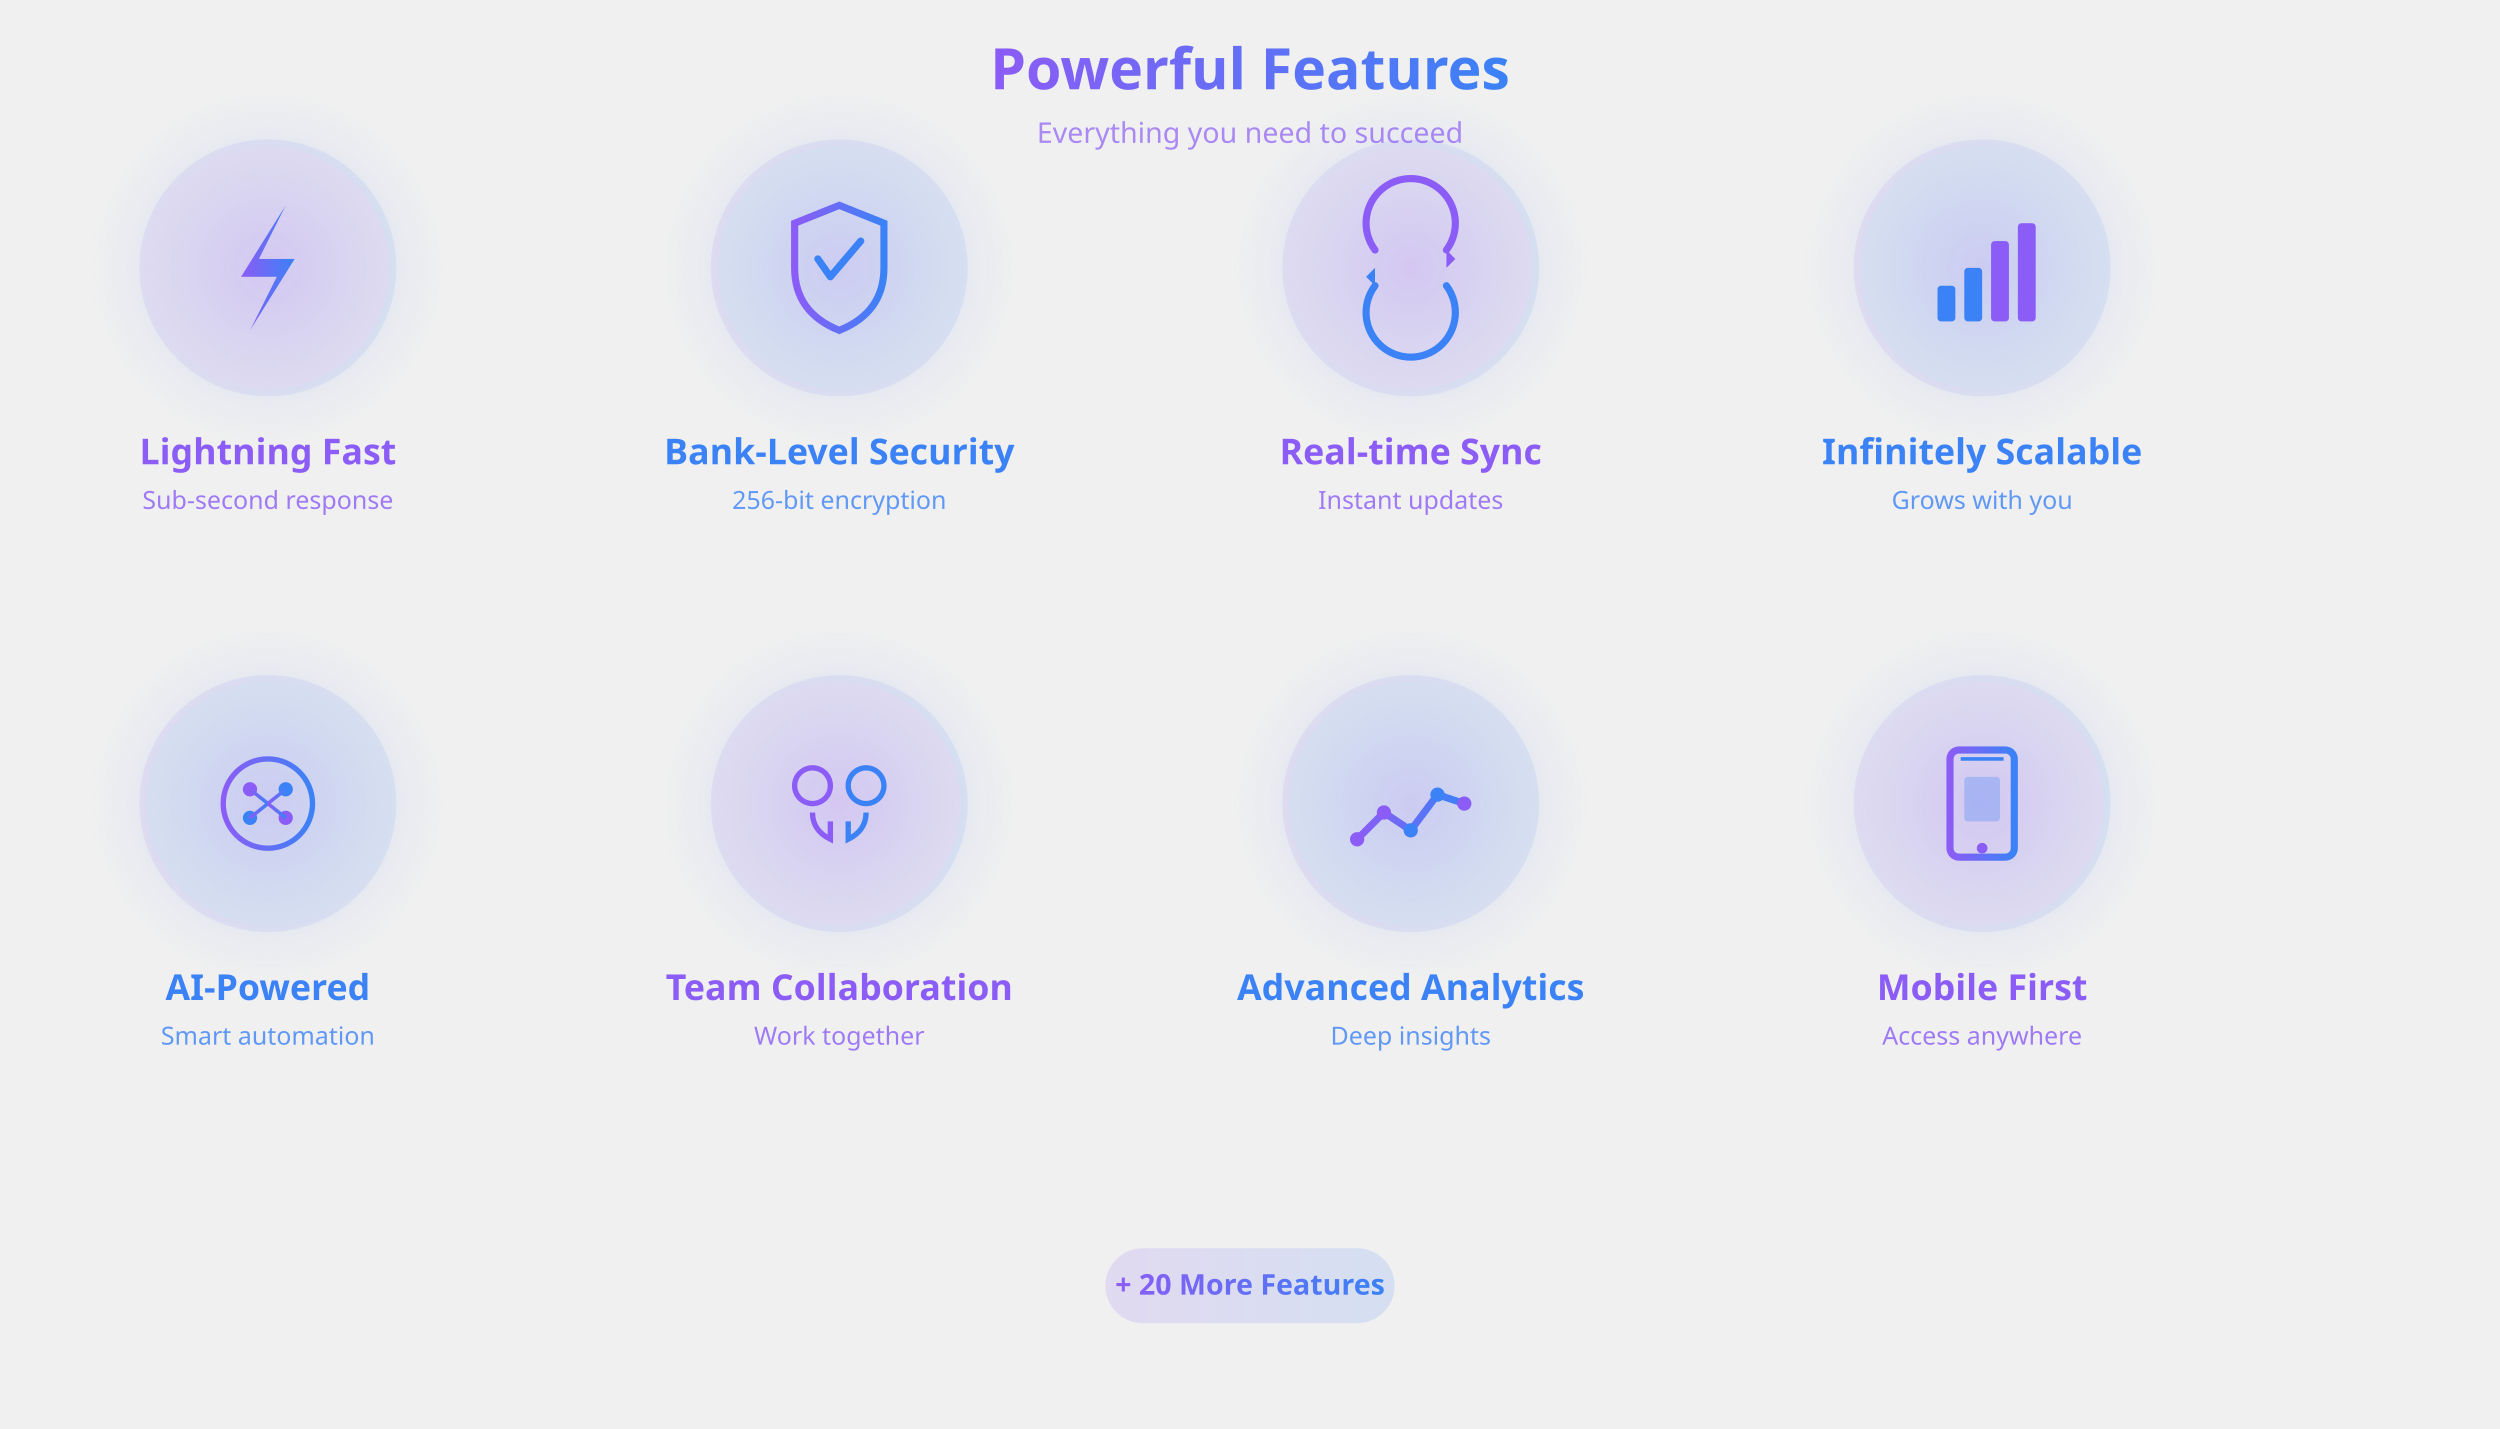
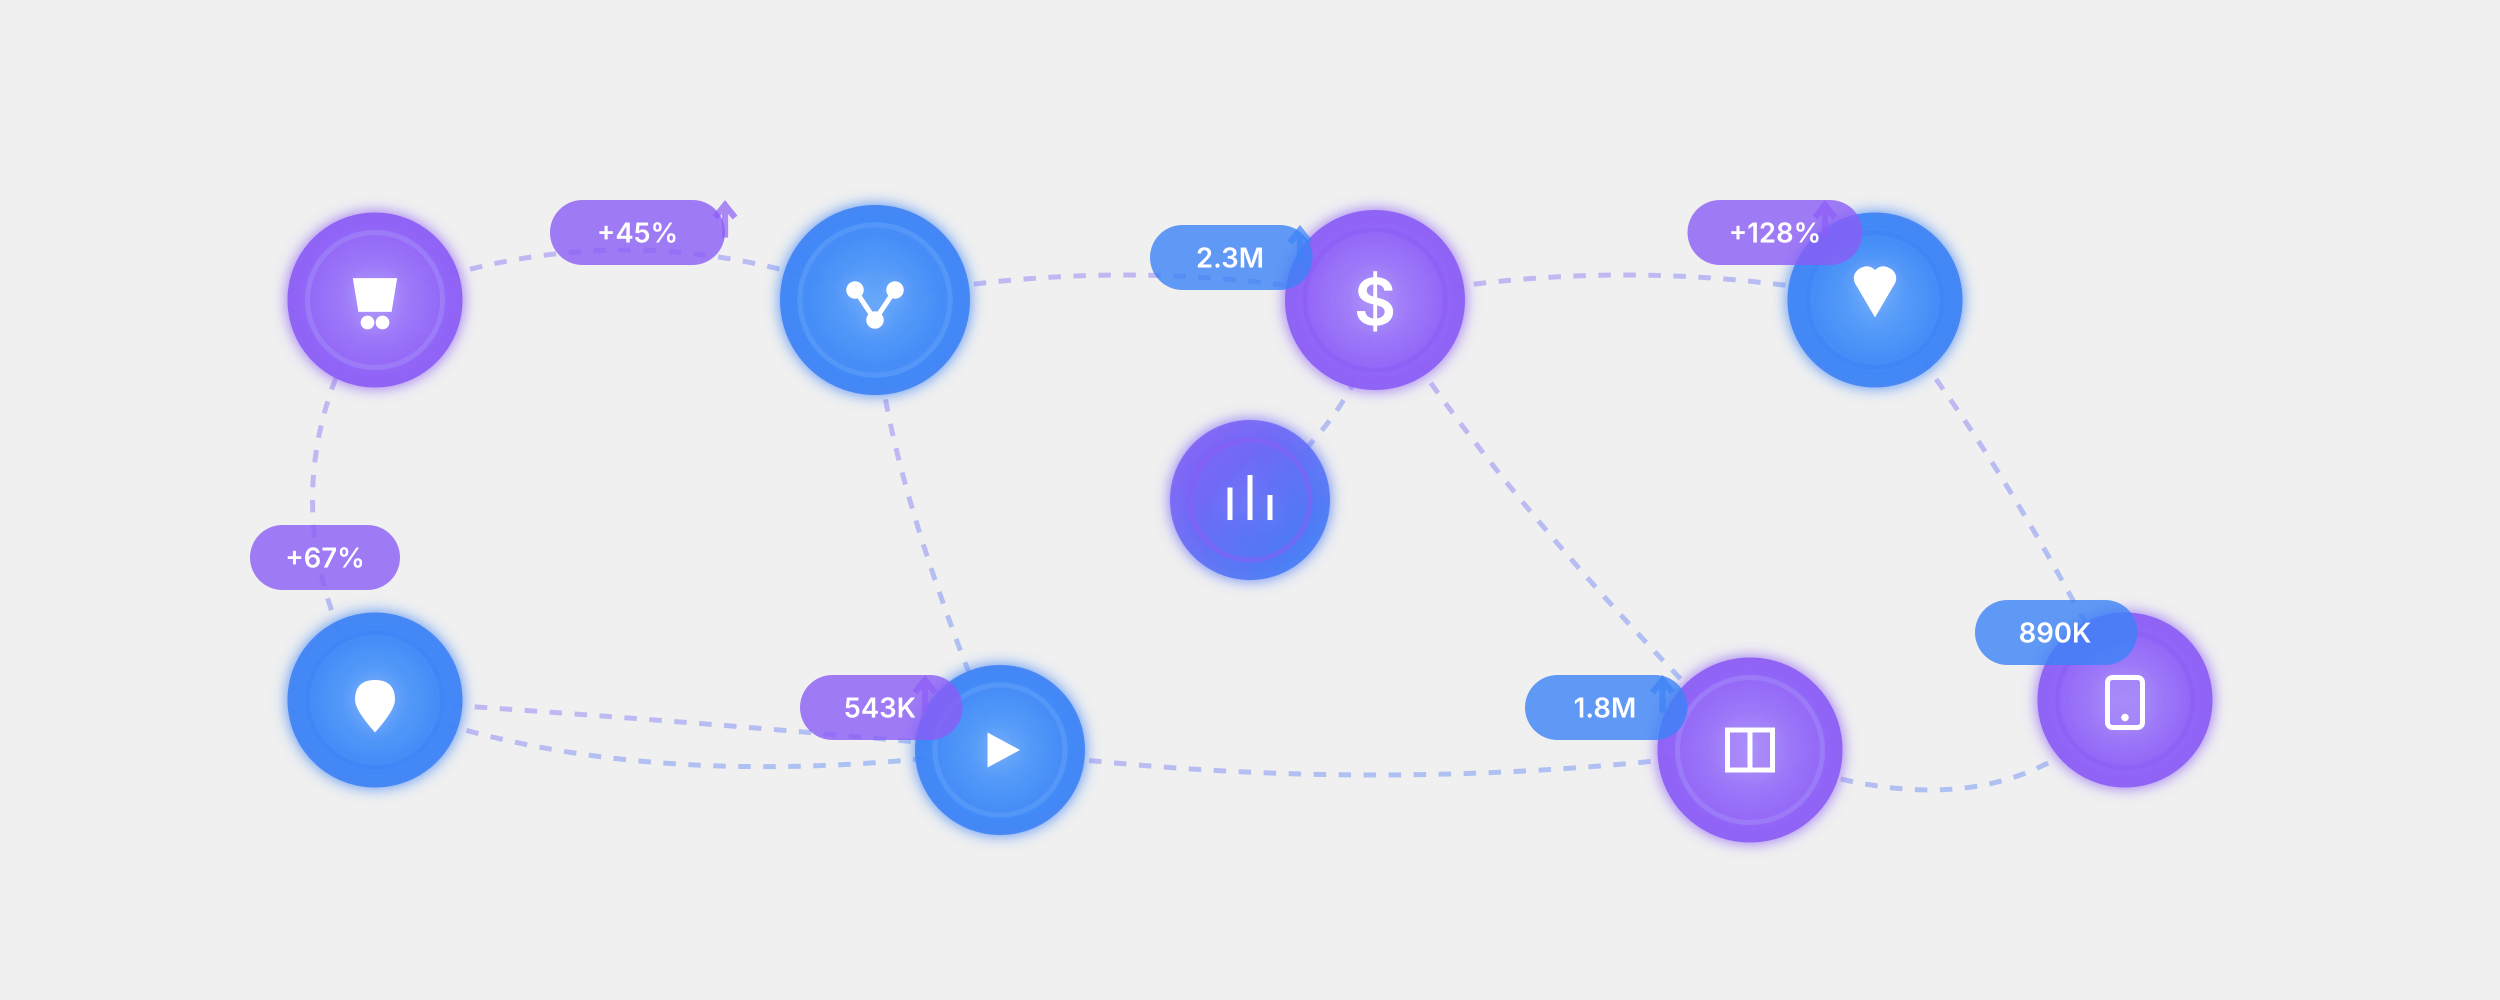
- <svg xmlns="http://www.w3.org/2000/svg" viewBox="0 0 1400 800" width="100%" height="100%">
+ <svg xmlns="http://www.w3.org/2000/svg" viewBox="0 0 1000 400">
  <defs>
-     <linearGradient id="purpleBlue" x1="0%" y1="0%" x2="100%" y2="0%">
+     <linearGradient id="purpleBlue" x1="0%" y1="0%" x2="100%" y2="100%">
      <stop offset="0%" style="stop-color:#8b5cf6;stop-opacity:1" />
      <stop offset="100%" style="stop-color:#3b82f6;stop-opacity:1" />
    </linearGradient>
-     <radialGradient id="cardGlow" cx="50%" cy="50%">
-       <stop offset="0%" style="stop-color:#8b5cf6;stop-opacity:0.2" />
-       <stop offset="100%" style="stop-color:#3b82f6;stop-opacity:0" />
+     <linearGradient id="blueGlow" x1="0%" y1="0%" x2="100%" y2="100%">
+       <stop offset="0%" style="stop-color:#3b82f6;stop-opacity:0.8" />
+       <stop offset="100%" style="stop-color:#8b5cf6;stop-opacity:0.8" />
+     </linearGradient>
+     <radialGradient id="nodeGradient1">
+       <stop offset="0%" style="stop-color:#a78bfa;stop-opacity:1" />
+       <stop offset="100%" style="stop-color:#8b5cf6;stop-opacity:1" />
    </radialGradient>
+     <radialGradient id="nodeGradient2">
+       <stop offset="0%" style="stop-color:#60a5fa;stop-opacity:1" />
+       <stop offset="100%" style="stop-color:#3b82f6;stop-opacity:1" />
+     </radialGradient>
+     <marker id="arrowhead" markerWidth="10" markerHeight="10" refX="9" refY="3" orient="auto">
+       <polygon points="0 0, 10 3, 0 6" fill="url(#purpleBlue)" opacity="0.6" />
+     </marker>
+     <filter id="glow">
+       <feGaussianBlur stdDeviation="3" result="coloredBlur" />
+       <feMerge>
+         <feMergeNode in="coloredBlur" />
+         <feMergeNode in="SourceGraphic" />
+       </feMerge>
+     </filter>
+     <style>
+       @keyframes pulse {
+         0%, 100% { opacity: 0.6; transform: scale(1); }
+         50% { opacity: 1; transform: scale(1.05); }
+       }
+       
+       @keyframes float {
+         0%, 100% { transform: translateY(0px); }
+         50% { transform: translateY(-10px); }
+       }
+       
+       @keyframes dash {
+         to { stroke-dashoffset: -20; }
+       }
+       
+       @keyframes rotate {
+         from { transform: rotate(0deg); }
+         to { transform: rotate(360deg); }
+       }
+       
+       @keyframes fadeInOut {
+         0%, 100% { opacity: 0.3; }
+         50% { opacity: 0.9; }
+       }
+       
+       .connection-line {
+         stroke: url(#purpleBlue);
+         stroke-width: 2;
+         fill: none;
+         opacity: 0.4;
+         stroke-dasharray: 5, 5;
+         animation: dash 20s linear infinite;
+       }
+       
+       .node {
+         filter: url(#glow);
+         animation: pulse 3s ease-in-out infinite;
+       }
+       
+       .metric {
+         animation: float 3s ease-in-out infinite;
+       }
+       
+       .icon {
+         animation: fadeInOut 4s ease-in-out infinite;
+       }
+       
+       .growth-indicator {
+         animation: float 2.5s ease-in-out infinite;
+       }
+       
+       text {
+         font-family: system-ui, -apple-system, sans-serif;
+         font-weight: 600;
+       }
+     </style>
  </defs>
-   <g transform="translate(150, 150)">
-     <circle cx="0" cy="0" r="100" fill="url(#cardGlow)" />
-     <circle cx="0" cy="0" r="70" fill="#8b5cf6" opacity="0.1" stroke="url(#purpleBlue)" stroke-width="4" />
-     <path d="M 10 -35 L -15 5 L 5 5 L -10 35 L 15 -5 L -5 -5 Z" fill="url(#purpleBlue)" />
-     <text x="0" y="110" text-anchor="middle" font-family="sans-serif" font-size="20" font-weight="bold" fill="#8b5cf6">Lightning Fast</text>
-     <text x="0" y="135" text-anchor="middle" font-family="sans-serif" font-size="14" fill="#8b5cf6" opacity="0.8">Sub-second response</text>
+   <path class="connection-line" d="M 150 120 Q 250 80 350 120" marker-end="url(#arrowhead)" style="animation-delay: 0s" />
+   <path class="connection-line" d="M 350 120 Q 450 100 550 120" marker-end="url(#arrowhead)" style="animation-delay: 0.5s" />
+   <path class="connection-line" d="M 550 120 Q 650 100 750 120" marker-end="url(#arrowhead)" style="animation-delay: 1s" />
+   <path class="connection-line" d="M 750 120 Q 800 180 850 280" marker-end="url(#arrowhead)" style="animation-delay: 1.5s" />
+   <path class="connection-line" d="M 850 280 Q 800 340 700 300" marker-end="url(#arrowhead)" style="animation-delay: 2s" />
+   <path class="connection-line" d="M 700 300 Q 550 320 400 300" marker-end="url(#arrowhead)" style="animation-delay: 2.5s" />
+   <path class="connection-line" d="M 400 300 Q 250 320 150 280" marker-end="url(#arrowhead)" style="animation-delay: 3s" />
+   <path class="connection-line" d="M 150 280 Q 100 200 150 120" marker-end="url(#arrowhead)" style="animation-delay: 3.5s" />
+   <path class="connection-line" d="M 350 120 Q 350 180 400 300" marker-end="url(#arrowhead)" style="animation-delay: 4s" />
+   <path class="connection-line" d="M 550 120 Q 600 200 700 300" marker-end="url(#arrowhead)" style="animation-delay: 4.5s" />
+   <path class="connection-line" d="M 150 280 Q 300 290 400 300" marker-end="url(#arrowhead)" style="animation-delay: 5s" />
+   <path class="connection-line" d="M 500 200 Q 550 160 550 120" marker-end="url(#arrowhead)" style="animation-delay: 5.5s" />
+   <g class="node" style="animation-delay: 0s">
+     <circle cx="150" cy="120" r="35" fill="url(#nodeGradient1)" opacity="0.9" />
+     <circle cx="150" cy="120" r="27" fill="none" stroke="#a78bfa" stroke-width="2" opacity="0.5" />
+     <path class="icon" d="M 142 112 L 158 112 L 156 124 L 144 124 Z M 147 127 A 2 2 0 1 0 147 131 A 2 2 0 1 0 147 127 M 153 127 A 2 2 0 1 0 153 131 A 2 2 0 1 0 153 127" fill="white" stroke="white" stroke-width="1.5" style="animation-delay: 0s" />
  </g>
-   <g transform="translate(470, 150)">
-     <circle cx="0" cy="0" r="100" fill="url(#cardGlow)" />
-     <circle cx="0" cy="0" r="70" fill="#3b82f6" opacity="0.1" stroke="url(#purpleBlue)" stroke-width="4" />
-     <path d="M 0 -35 L -25 -25 L -25 0 Q -25 25 0 35 Q 25 25 25 0 L 25 -25 Z" fill="none" stroke="url(#purpleBlue)" stroke-width="4" />
-     <path d="M -12 -5 L -5 5 L 12 -15" fill="none" stroke="#3b82f6" stroke-width="4" stroke-linecap="round" stroke-linejoin="round" />
-     <text x="0" y="110" text-anchor="middle" font-family="sans-serif" font-size="20" font-weight="bold" fill="#3b82f6">Bank-Level Security</text>
-     <text x="0" y="135" text-anchor="middle" font-family="sans-serif" font-size="14" fill="#3b82f6" opacity="0.8">256-bit encryption</text>
+   <g class="node" style="animation-delay: 0.5s">
+     <circle cx="350" cy="120" r="38" fill="url(#nodeGradient2)" opacity="0.9" />
+     <circle cx="350" cy="120" r="30" fill="none" stroke="#60a5fa" stroke-width="2" opacity="0.5" />
+     <circle class="icon" cx="342" cy="116" r="3.5" fill="white" style="animation-delay: 0.5s" />
+     <circle class="icon" cx="358" cy="116" r="3.5" fill="white" style="animation-delay: 0.5s" />
+     <circle class="icon" cx="350" cy="128" r="3.5" fill="white" style="animation-delay: 0.5s" />
+     <line class="icon" x1="342" y1="116" x2="350" y2="128" stroke="white" stroke-width="2" style="animation-delay: 0.5s" />
+     <line class="icon" x1="358" y1="116" x2="350" y2="128" stroke="white" stroke-width="2" style="animation-delay: 0.5s" />
  </g>
-   <g transform="translate(790, 150)">
-     <circle cx="0" cy="0" r="100" fill="url(#cardGlow)" />
-     <circle cx="0" cy="0" r="70" fill="#8b5cf6" opacity="0.1" stroke="url(#purpleBlue)" stroke-width="4" />
-     <path d="M -20 -10 A 25 25 0 1 1 20 -10" fill="none" stroke="#8b5cf6" stroke-width="4" stroke-linecap="round" />
-     <polygon points="20,-10 25,-5 20,0" fill="#8b5cf6" />
-     <path d="M 20 10 A 25 25 0 1 1 -20 10" fill="none" stroke="#3b82f6" stroke-width="4" stroke-linecap="round" />
-     <polygon points="-20,10 -25,5 -20,0" fill="#3b82f6" />
-     <text x="0" y="110" text-anchor="middle" font-family="sans-serif" font-size="20" font-weight="bold" fill="#8b5cf6">Real-time Sync</text>
-     <text x="0" y="135" text-anchor="middle" font-family="sans-serif" font-size="14" fill="#8b5cf6" opacity="0.8">Instant updates</text>
+   <g class="node" style="animation-delay: 1s">
+     <circle cx="550" cy="120" r="36" fill="url(#nodeGradient1)" opacity="0.9" />
+     <circle cx="550" cy="120" r="28" fill="none" stroke="#8b5cf6" stroke-width="2" opacity="0.5" />
+     <text class="icon" x="550" y="130" font-size="26" fill="white" text-anchor="middle" style="animation-delay: 1s">$</text>
  </g>
-   <g transform="translate(1110, 150)">
-     <circle cx="0" cy="0" r="100" fill="url(#cardGlow)" />
-     <circle cx="0" cy="0" r="70" fill="#3b82f6" opacity="0.1" stroke="url(#purpleBlue)" stroke-width="4" />
-     <rect x="-25" y="10" width="10" height="20" rx="2" fill="#3b82f6" />
-     <rect x="-10" y="0" width="10" height="30" rx="2" fill="#3b82f6" />
-     <rect x="5" y="-15" width="10" height="45" rx="2" fill="#8b5cf6" />
-     <rect x="20" y="-25" width="10" height="55" rx="2" fill="#8b5cf6" />
-     <text x="0" y="110" text-anchor="middle" font-family="sans-serif" font-size="20" font-weight="bold" fill="#3b82f6">Infinitely Scalable</text>
-     <text x="0" y="135" text-anchor="middle" font-family="sans-serif" font-size="14" fill="#3b82f6" opacity="0.8">Grows with you</text>
+   <g class="node" style="animation-delay: 1.5s">
+     <circle cx="750" cy="120" r="35" fill="url(#nodeGradient2)" opacity="0.9" />
+     <circle cx="750" cy="120" r="27" fill="none" stroke="#3b82f6" stroke-width="2" opacity="0.5" />
+     <path class="icon" d="M 750 127 L 743 115 Q 740 111 743 108 Q 747 105 750 108 Q 753 105 757 108 Q 760 111 757 115 Z" fill="white" style="animation-delay: 1.5s" />
  </g>
-   <g transform="translate(150, 450)">
-     <circle cx="0" cy="0" r="100" fill="url(#cardGlow)" />
-     <circle cx="0" cy="0" r="70" fill="#3b82f6" opacity="0.1" stroke="url(#purpleBlue)" stroke-width="4" />
-     <circle cx="0" cy="0" r="25" fill="none" stroke="url(#purpleBlue)" stroke-width="3" />
-     <circle cx="-10" cy="-8" r="4" fill="#8b5cf6" />
-     <circle cx="10" cy="-8" r="4" fill="#3b82f6" />
-     <circle cx="-10" cy="8" r="4" fill="#3b82f6" />
-     <circle cx="10" cy="8" r="4" fill="#8b5cf6" />
-     <line x1="-10" y1="-8" x2="0" y2="0" stroke="url(#purpleBlue)" stroke-width="2" />
-     <line x1="10" y1="-8" x2="0" y2="0" stroke="url(#purpleBlue)" stroke-width="2" />
-     <line x1="-10" y1="8" x2="0" y2="0" stroke="url(#purpleBlue)" stroke-width="2" />
-     <line x1="10" y1="8" x2="0" y2="0" stroke="url(#purpleBlue)" stroke-width="2" />
-     <text x="0" y="110" text-anchor="middle" font-family="sans-serif" font-size="20" font-weight="bold" fill="#3b82f6">AI-Powered</text>
-     <text x="0" y="135" text-anchor="middle" font-family="sans-serif" font-size="14" fill="#3b82f6" opacity="0.8">Smart automation</text>
+   <g class="node" style="animation-delay: 2s">
+     <circle cx="700" cy="300" r="37" fill="url(#nodeGradient1)" opacity="0.9" />
+     <circle cx="700" cy="300" r="29" fill="none" stroke="#a78bfa" stroke-width="2" opacity="0.5" />
+     <rect class="icon" x="691" y="292" width="18" height="16" fill="none" stroke="white" stroke-width="2" style="animation-delay: 2s" />
+     <line class="icon" x1="700" y1="292" x2="700" y2="308" stroke="white" stroke-width="2" style="animation-delay: 2s" />
  </g>
-   <g transform="translate(470, 450)">
-     <circle cx="0" cy="0" r="100" fill="url(#cardGlow)" />
-     <circle cx="0" cy="0" r="70" fill="#8b5cf6" opacity="0.1" stroke="url(#purpleBlue)" stroke-width="4" />
-     <circle cx="-15" cy="-10" r="10" fill="none" stroke="#8b5cf6" stroke-width="3" />
-     <path d="M -15 5 Q -15 15 -5 20 L -5 10" fill="none" stroke="#8b5cf6" stroke-width="3" />
-     <circle cx="15" cy="-10" r="10" fill="none" stroke="#3b82f6" stroke-width="3" />
-     <path d="M 15 5 Q 15 15 5 20 L 5 10" fill="none" stroke="#3b82f6" stroke-width="3" />
-     <text x="0" y="110" text-anchor="middle" font-family="sans-serif" font-size="20" font-weight="bold" fill="#8b5cf6">Team Collaboration</text>
-     <text x="0" y="135" text-anchor="middle" font-family="sans-serif" font-size="14" fill="#8b5cf6" opacity="0.8">Work together</text>
+   <g class="node" style="animation-delay: 2.5s">
+     <circle cx="400" cy="300" r="34" fill="url(#nodeGradient2)" opacity="0.9" />
+     <circle cx="400" cy="300" r="26" fill="none" stroke="#60a5fa" stroke-width="2" opacity="0.5" />
+     <polygon class="icon" points="395,293 395,307 408,300" fill="white" style="animation-delay: 2.5s" />
  </g>
-   <g transform="translate(790, 450)">
-     <circle cx="0" cy="0" r="100" fill="url(#cardGlow)" />
-     <circle cx="0" cy="0" r="70" fill="#3b82f6" opacity="0.1" stroke="url(#purpleBlue)" stroke-width="4" />
-     <path d="M -30 20 L -15 5 L 0 15 L 15 -5 L 30 0" fill="none" stroke="url(#purpleBlue)" stroke-width="4" stroke-linecap="round" stroke-linejoin="round" />
-     <circle cx="-30" cy="20" r="4" fill="#8b5cf6" />
-     <circle cx="-15" cy="5" r="4" fill="#8b5cf6" />
-     <circle cx="0" cy="15" r="4" fill="#3b82f6" />
-     <circle cx="15" cy="-5" r="4" fill="#3b82f6" />
-     <circle cx="30" cy="0" r="4" fill="#8b5cf6" />
-     <text x="0" y="110" text-anchor="middle" font-family="sans-serif" font-size="20" font-weight="bold" fill="#3b82f6">Advanced Analytics</text>
-     <text x="0" y="135" text-anchor="middle" font-family="sans-serif" font-size="14" fill="#3b82f6" opacity="0.8">Deep insights</text>
+   <g class="node" style="animation-delay: 3s">
+     <circle cx="500" cy="200" r="32" fill="url(#purpleBlue)" opacity="0.9" />
+     <circle cx="500" cy="200" r="24" fill="none" stroke="#8b5cf6" stroke-width="2" opacity="0.5" />
+     <line class="icon" x1="492" y1="208" x2="492" y2="195" stroke="white" stroke-width="2" style="animation-delay: 3s" />
+     <line class="icon" x1="500" y1="208" x2="500" y2="190" stroke="white" stroke-width="2" style="animation-delay: 3s" />
+     <line class="icon" x1="508" y1="208" x2="508" y2="198" stroke="white" stroke-width="2" style="animation-delay: 3s" />
  </g>
-   <g transform="translate(1110, 450)">
-     <circle cx="0" cy="0" r="100" fill="url(#cardGlow)" />
-     <circle cx="0" cy="0" r="70" fill="#8b5cf6" opacity="0.1" stroke="url(#purpleBlue)" stroke-width="4" />
-     <rect x="-18" y="-30" width="36" height="60" rx="5" fill="none" stroke="url(#purpleBlue)" stroke-width="4" />
-     <circle cx="0" cy="25" r="3" fill="#8b5cf6" />
-     <line x1="-12" y1="-25" x2="12" y2="-25" stroke="#3b82f6" stroke-width="2" />
-     <rect x="-10" y="-15" width="20" height="25" rx="2" fill="#3b82f6" opacity="0.3" />
-     <text x="0" y="110" text-anchor="middle" font-family="sans-serif" font-size="20" font-weight="bold" fill="#8b5cf6">Mobile First</text>
-     <text x="0" y="135" text-anchor="middle" font-family="sans-serif" font-size="14" fill="#8b5cf6" opacity="0.8">Access anywhere</text>
+   <g class="node" style="animation-delay: 3.5s">
+     <circle cx="150" cy="280" r="35" fill="url(#nodeGradient2)" opacity="0.9" />
+     <circle cx="150" cy="280" r="27" fill="none" stroke="#3b82f6" stroke-width="2" opacity="0.5" />
+     <path class="icon" d="M 150 272 Q 142 272 142 280 Q 142 284 150 293 Q 158 284 158 280 Q 158 272 150 272 Z M 150 277 A 2.5 2.5 0 1 0 150 282 A 2.5 2.5 0 1 0 150 277" fill="white" style="animation-delay: 3.5s" />
  </g>
-   <line x1="220" y1="150" x2="400" y2="150" stroke="url(#purpleBlue)" stroke-width="2" opacity="0.2" stroke-dasharray="5,5" />
-   <line x1="540" y1="150" x2="720" y2="150" stroke="url(#purpleBlue)" stroke-width="2" opacity="0.2" stroke-dasharray="5,5" />
-   <line x1="860" y1="150" x2="1040" y2="150" stroke="url(#purpleBlue)" stroke-width="2" opacity="0.2" stroke-dasharray="5,5" />
-   <line x1="220" y1="450" x2="400" y2="450" stroke="url(#purpleBlue)" stroke-width="2" opacity="0.2" stroke-dasharray="5,5" />
-   <line x1="540" y1="450" x2="720" y2="450" stroke="url(#purpleBlue)" stroke-width="2" opacity="0.2" stroke-dasharray="5,5" />
-   <line x1="860" y1="450" x2="1040" y2="450" stroke="url(#purpleBlue)" stroke-width="2" opacity="0.2" stroke-dasharray="5,5" />
-   <g transform="translate(700, 50)">
-     <text x="0" y="0" text-anchor="middle" font-family="sans-serif" font-size="32" font-weight="bold" fill="url(#purpleBlue)">Powerful Features</text>
-     <text x="0" y="30" text-anchor="middle" font-family="sans-serif" font-size="16" fill="#8b5cf6" opacity="0.7">Everything you need to succeed</text>
+   <g class="node" style="animation-delay: 4s">
+     <circle cx="850" cy="280" r="35" fill="url(#nodeGradient1)" opacity="0.9" />
+     <circle cx="850" cy="280" r="27" fill="none" stroke="#8b5cf6" stroke-width="2" opacity="0.5" />
+     <rect class="icon" x="843" y="271" width="14" height="20" rx="2" fill="none" stroke="white" stroke-width="2" style="animation-delay: 4s" />
+     <circle class="icon" cx="850" cy="287" r="1.5" fill="white" style="animation-delay: 4s" />
  </g>
-   <g transform="translate(700, 720)">
-     <rect x="-80" y="-20" width="160" height="40" rx="20" fill="url(#purpleBlue)" opacity="0.15" stroke="url(#purpleBlue)" stroke-width="2" />
-     <text x="0" y="5" text-anchor="middle" font-family="sans-serif" font-size="16" font-weight="600" fill="url(#purpleBlue)">+ 20 More Features</text>
+   <g class="metric" style="animation-delay: 0s">
+     <rect x="220" y="80" width="70" height="26" rx="13" fill="#8b5cf6" opacity="0.8" />
+     <text x="255" y="97" font-size="11" fill="white" text-anchor="middle">+45%</text>
+   </g>
+   <g class="metric" style="animation-delay: 0.8s">
+     <rect x="460" y="90" width="65" height="26" rx="13" fill="#3b82f6" opacity="0.8" />
+     <text x="492" y="107" font-size="11" fill="white" text-anchor="middle">2.3M</text>
+   </g>
+   <g class="metric" style="animation-delay: 1.6s">
+     <rect x="675" y="80" width="70" height="26" rx="13" fill="#8b5cf6" opacity="0.8" />
+     <text x="710" y="97" font-size="11" fill="white" text-anchor="middle">+128%</text>
+   </g>
+   <g class="metric" style="animation-delay: 2.4s">
+     <rect x="610" y="270" width="65" height="26" rx="13" fill="#3b82f6" opacity="0.8" />
+     <text x="642" y="287" font-size="11" fill="white" text-anchor="middle">1.8M</text>
+   </g>
+   <g class="metric" style="animation-delay: 3.2s">
+     <rect x="100" y="210" width="60" height="26" rx="13" fill="#8b5cf6" opacity="0.8" />
+     <text x="130" y="227" font-size="11" fill="white" text-anchor="middle">+67%</text>
+   </g>
+   <g class="metric" style="animation-delay: 4s">
+     <rect x="790" y="240" width="65" height="26" rx="13" fill="#3b82f6" opacity="0.8" />
+     <text x="822" y="257" font-size="11" fill="white" text-anchor="middle">890K</text>
+   </g>
+   <g class="metric" style="animation-delay: 4.8s">
+     <rect x="320" y="270" width="65" height="26" rx="13" fill="#8b5cf6" opacity="0.8" />
+     <text x="352" y="287" font-size="11" fill="white" text-anchor="middle">543K</text>
+   </g>
+   <g class="growth-indicator" style="animation-delay: 0.3s">
+     <path d="M 290 95 L 290 82 M 286 87 L 290 82 L 294 87" stroke="#8b5cf6" stroke-width="2.5" fill="none" opacity="0.7" />
+   </g>
+   <g class="growth-indicator" style="animation-delay: 1.1s">
+     <path d="M 520 105 L 520 92 M 516 97 L 520 92 L 524 97" stroke="#3b82f6" stroke-width="2.5" fill="none" opacity="0.7" />
+   </g>
+   <g class="growth-indicator" style="animation-delay: 1.9s">
+     <path d="M 730 95 L 730 82 M 726 87 L 730 82 L 734 87" stroke="#8b5cf6" stroke-width="2.5" fill="none" opacity="0.7" />
+   </g>
+   <g class="growth-indicator" style="animation-delay: 2.7s">
+     <path d="M 665 285 L 665 272 M 661 277 L 665 272 L 669 277" stroke="#3b82f6" stroke-width="2.5" fill="none" opacity="0.7" />
+   </g>
+   <g class="growth-indicator" style="animation-delay: 3.5s">
+     <path d="M 370 285 L 370 272 M 366 277 L 370 272 L 374 277" stroke="#8b5cf6" stroke-width="2.5" fill="none" opacity="0.7" />
  </g>
</svg>
